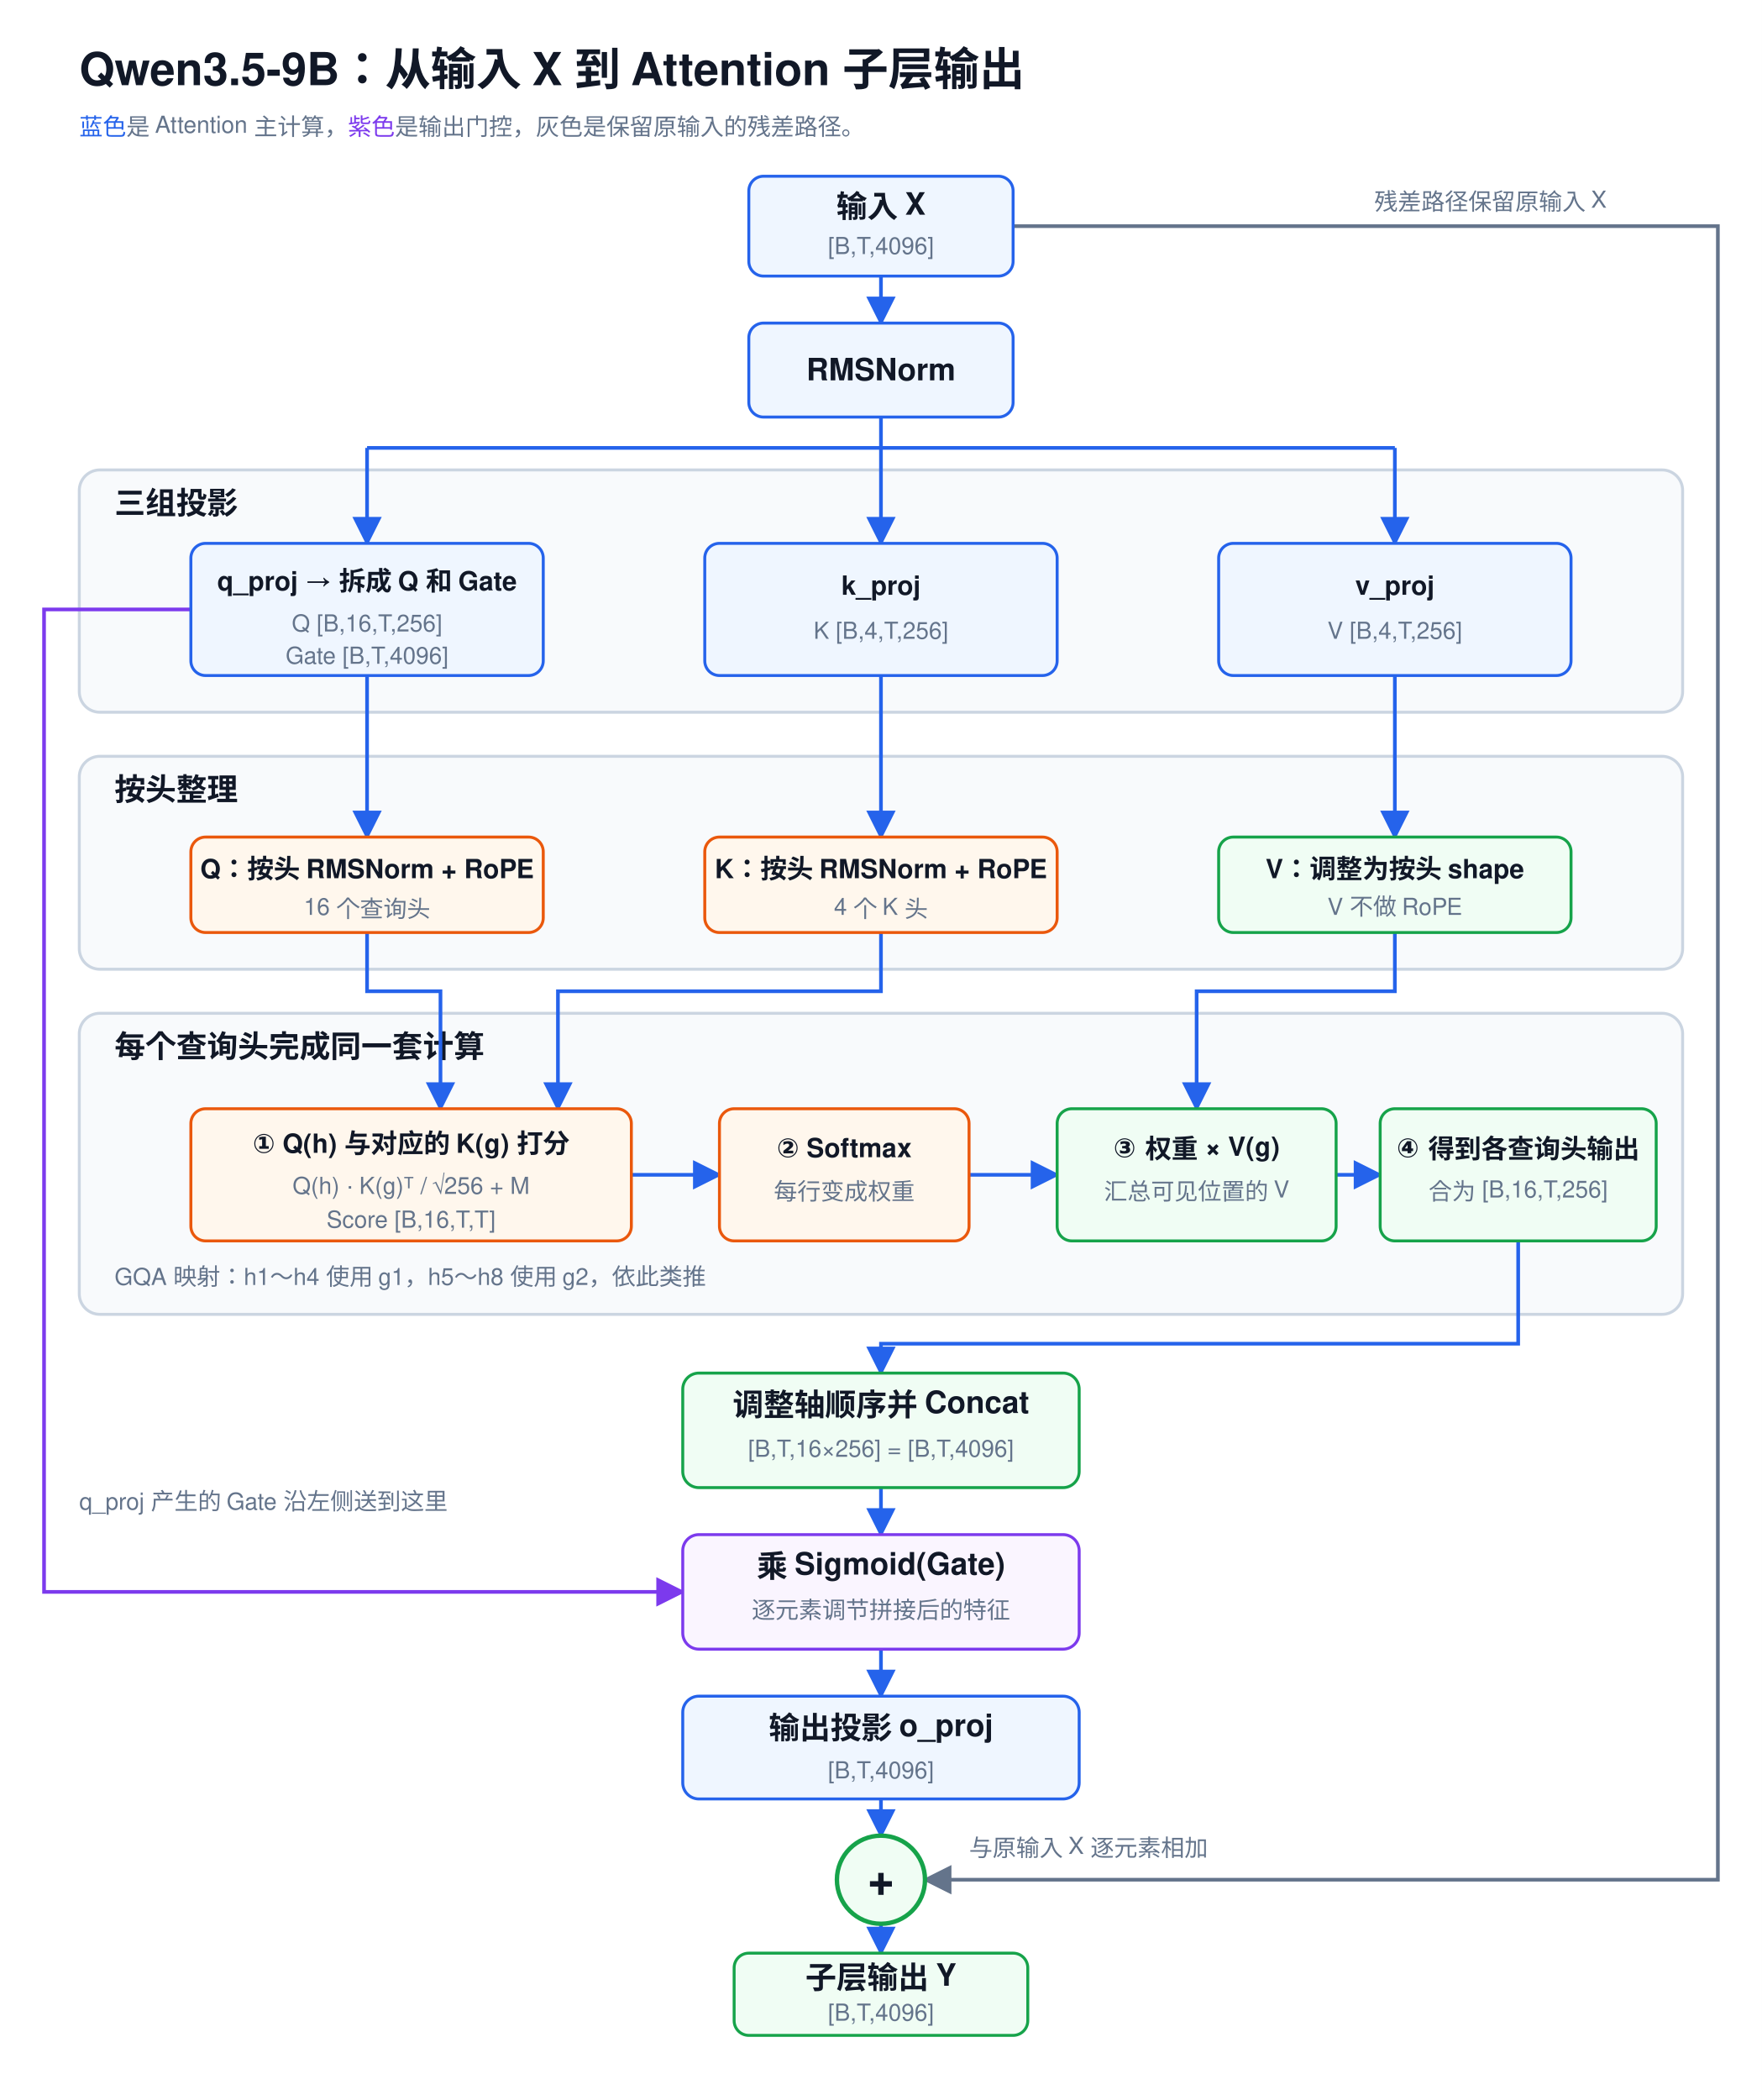
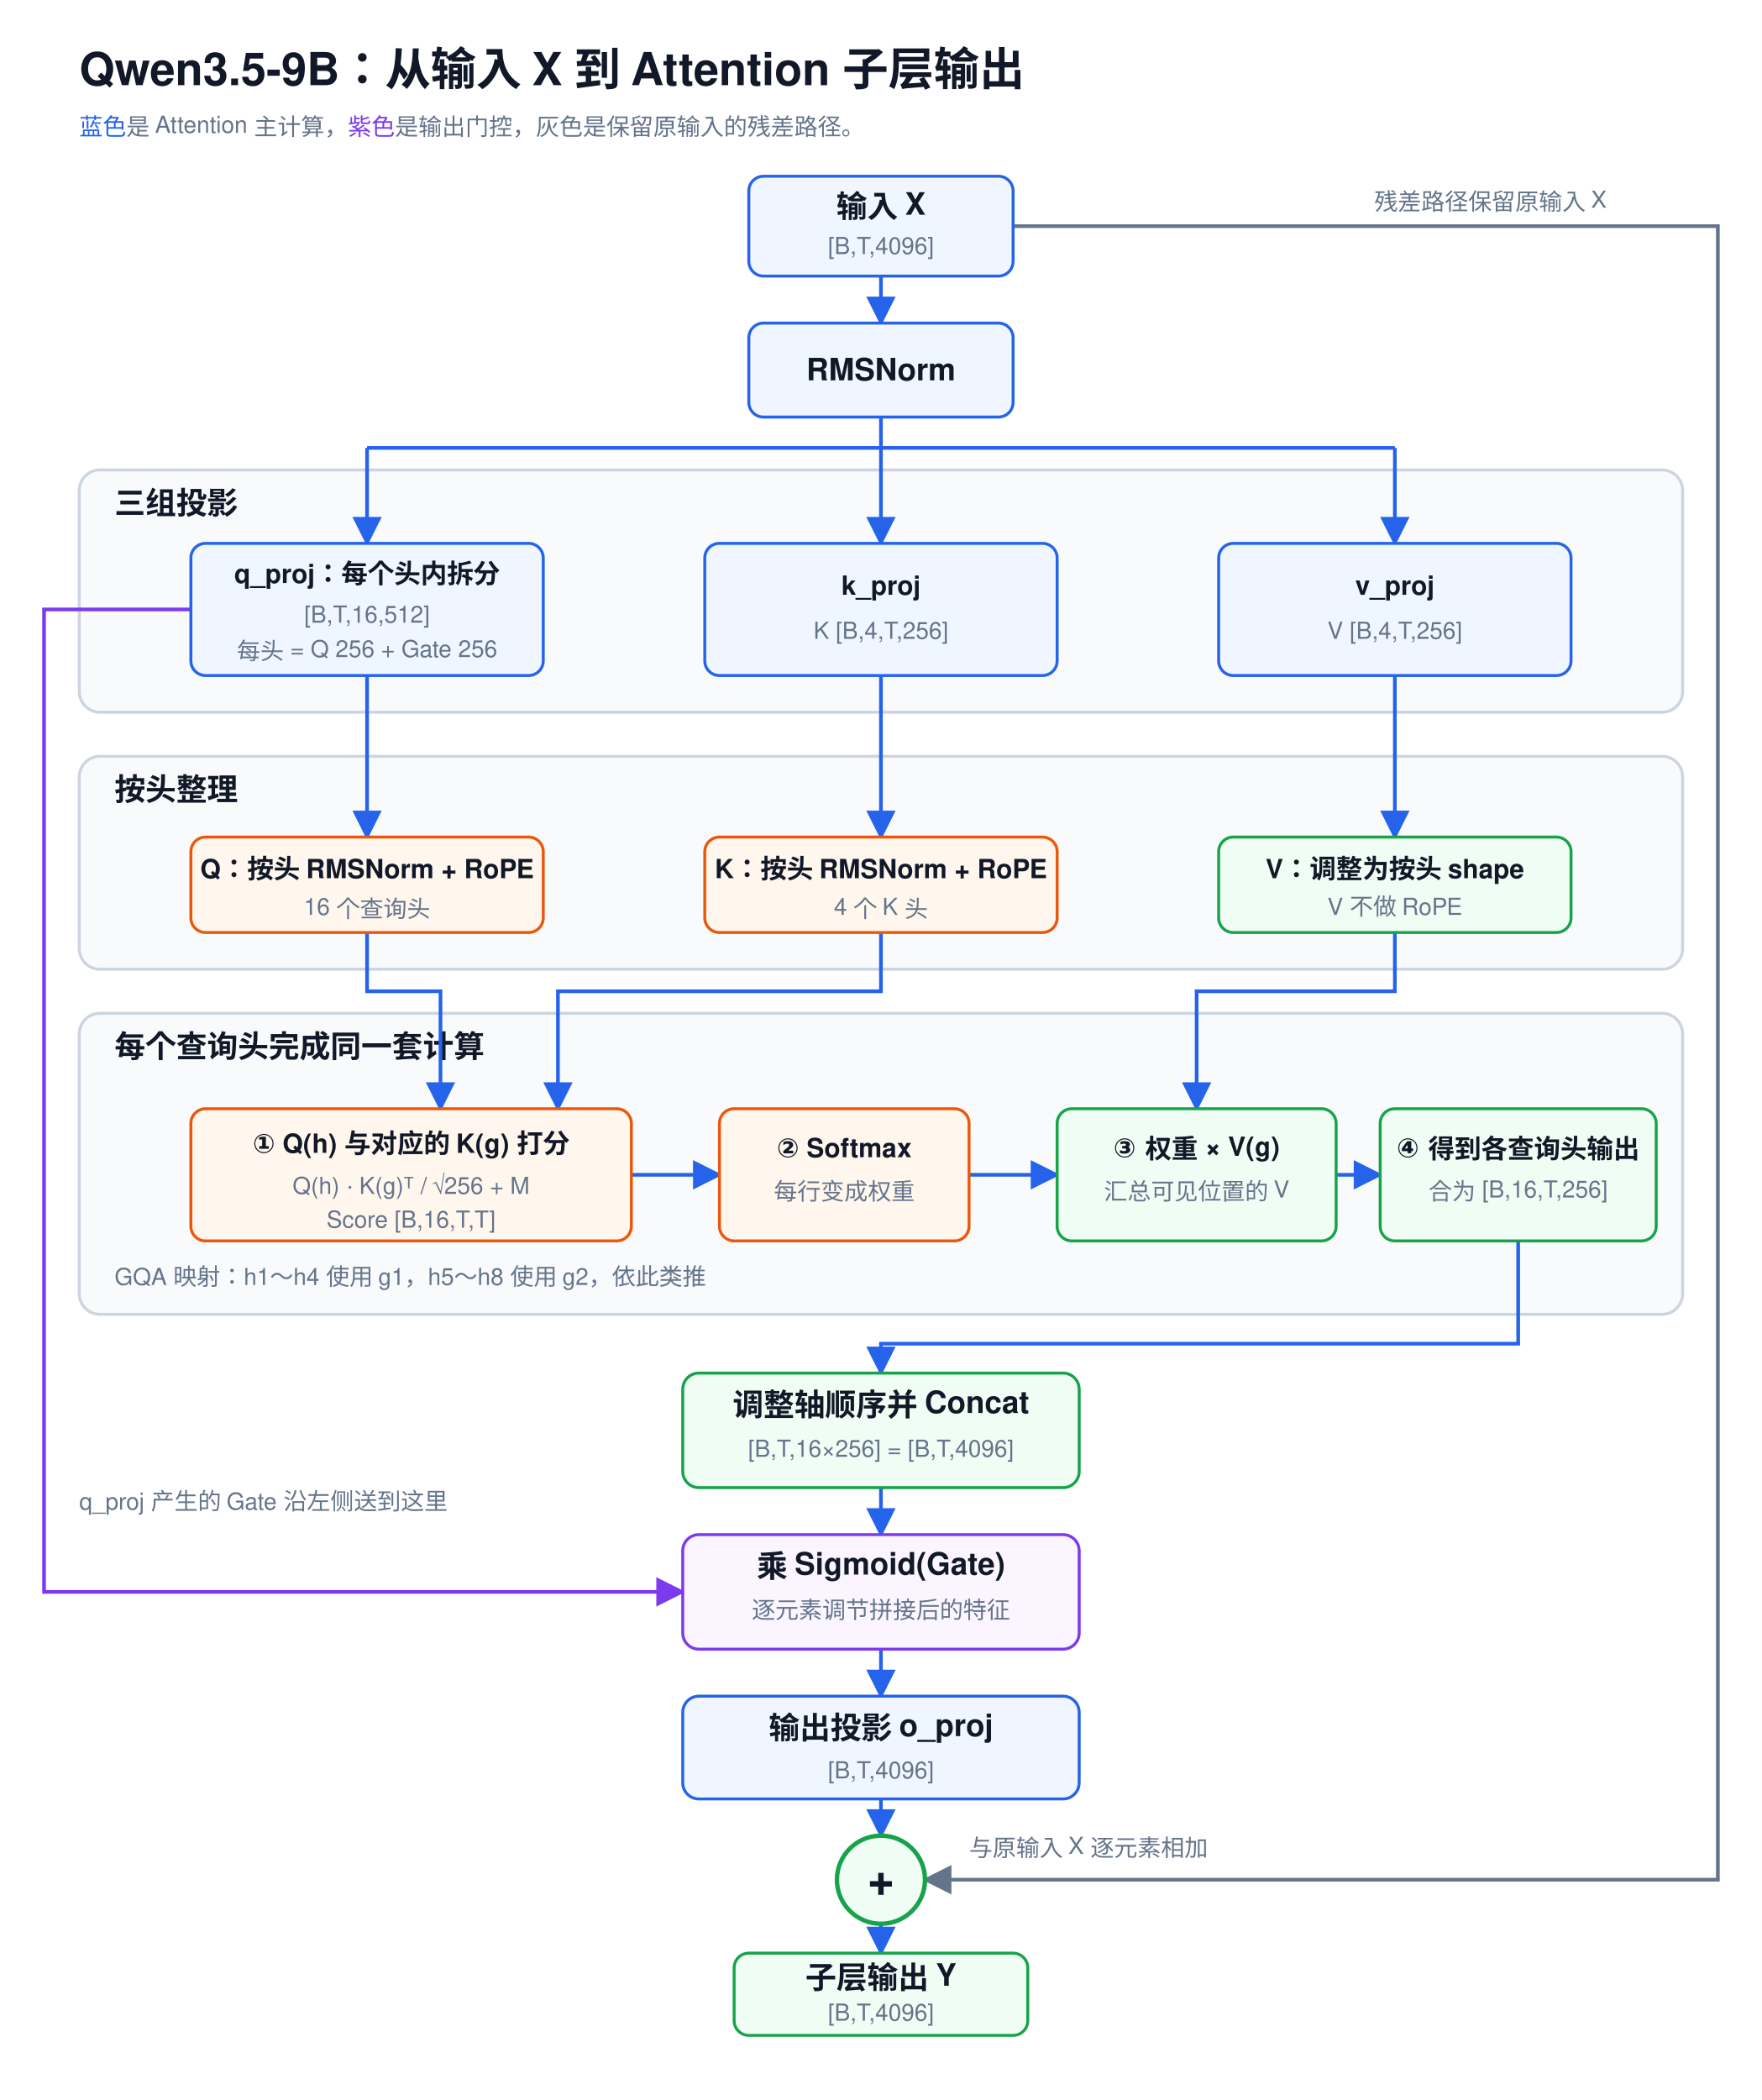
<svg xmlns="http://www.w3.org/2000/svg" width="1200" height="1430" viewBox="0 0 1200 1430" role="img" aria-labelledby="title desc" data-min-container-gutter="18">
  <defs>
    <marker id="arrow-blue" viewBox="0 0 10 10" refX="9" refY="5" markerWidth="8" markerHeight="8" orient="auto">
      <path d="M0 0L10 5L0 10z" fill="#2563EB" />
    </marker>
    <marker id="arrow-gray" viewBox="0 0 10 10" refX="9" refY="5" markerWidth="8" markerHeight="8" orient="auto">
      <path d="M0 0L10 5L0 10z" fill="#64748B" />
    </marker>
    <marker id="arrow-purple" viewBox="0 0 10 10" refX="9" refY="5" markerWidth="8" markerHeight="8" orient="auto">
      <path d="M0 0L10 5L0 10z" fill="#7C3AED" />
    </marker>
    <style>
      text { font-family: "Helvetica Neue", Helvetica, Arial, "PingFang SC", "Microsoft YaHei", sans-serif; fill: #111827; }
      .title { font-size: 31px; font-weight: 700; }
      .head { font-size: 21px; font-weight: 700; }
      .label { font-size: 18px; font-weight: 600; }
      .note { font-size: 16px; fill: #64748B; }
      .input { fill: #EFF6FF; stroke: #2563EB; stroke-width: 2; }
      .process { fill: #FFF7ED; stroke: #EA580C; stroke-width: 2; }
      .value { fill: #F0FDF4; stroke: #16A34A; stroke-width: 2; }
      .gate { fill: #FAF5FF; stroke: #7C3AED; stroke-width: 2; }
      .group { fill: #F8FAFC; stroke: #CBD5E1; stroke-width: 2; }
      .blue-route { fill: none; stroke: #2563EB; stroke-width: 2.5; }
      .blue-line { fill: none; stroke: #2563EB; stroke-width: 2.5; marker-end: url(#arrow-blue); }
      .gray-line { fill: none; stroke: #64748B; stroke-width: 2.5; marker-end: url(#arrow-gray); }
      .purple-line { fill: none; stroke: #7C3AED; stroke-width: 2.5; marker-end: url(#arrow-purple); }
    </style>
  </defs>
  <rect width="1200" height="1430" fill="#FFFFFF" />
  <text x="54" y="58" class="title">Qwen3.5-9B：从输入 X 到 Attention 子层输出</text>
  <text x="54" y="92" class="note">
    <tspan fill="#2563EB">蓝色</tspan>是 Attention 主计算，<tspan fill="#7C3AED">紫色</tspan>是输出门控，<tspan fill="#64748B">灰色</tspan>是保留原输入的残差路径。</text>
  <rect id="projection-group" data-graph-role="container" x="54" y="320" width="1092" height="165" rx="14" class="group" />
  <text x="78" y="350" class="head">三组投影</text>
  <rect id="head-shape-group" data-graph-role="container" x="54" y="515" width="1092" height="145" rx="14" class="group" />
  <text x="78" y="545" class="head">按头整理</text>
  <rect id="single-head-group" data-graph-role="container" x="54" y="690" width="1092" height="205" rx="14" class="group" />
  <text x="78" y="720" class="head">每个查询头完成同一套计算</text>
  <text x="78" y="875" class="note">GQA 映射：h1～h4 使用 g1，h5～h8 使用 g2，依此类推</text>
  <path d="M600 188 V220" class="blue-line" />
  <path d="M600 284 V305 M250 305 H950" class="blue-route" />
  <path d="M250 305 V370" class="blue-line" />
  <path d="M600 305 V370" class="blue-line" />
  <path d="M950 305 V370" class="blue-line" />
  <path d="M250 460 V570" class="blue-line" />
  <path d="M600 460 V570" class="blue-line" />
  <path d="M950 460 V570" class="blue-line" />
  <path d="M250 635 V675 H300 V755" class="blue-line" />
  <path d="M600 635 V675 H380 V755" class="blue-line" />
  <path d="M950 635 V675 H815 V755" class="blue-line" />
  <path d="M430 800 H490" class="blue-line" />
  <path d="M660 800 H720" class="blue-line" />
  <path d="M910 800 H940" class="blue-line" />
  <path d="M1034 845 V915 H600 V935" class="blue-line" />
  <path d="M600 1013 V1045" class="blue-line" />
  <path d="M600 1123 V1155" class="blue-line" />
  <path d="M600 1225 V1250" class="blue-line" />
  <path d="M600 1310 V1330" class="blue-line" />
  <path d="M130 415 H30 V1084 H465" class="purple-line" />
  <path d="M690 154 H1170 V1280 H630" class="gray-line" />
  <rect data-graph-role="node" data-node-id="input-x" x="510" y="120" width="180" height="68" rx="10" class="input" />
  <text x="600" y="148" text-anchor="middle" class="head">输入 X</text>
  <text x="600" y="173" text-anchor="middle" class="note">[B,T,4096]</text>
  <rect data-graph-role="node" data-node-id="rmsnorm" x="510" y="220" width="180" height="64" rx="10" class="input" />
  <text x="600" y="259" text-anchor="middle" class="head">RMSNorm</text>
  <text x="936" y="143" class="note">残差路径保留原输入 X</text>
  <rect data-graph-role="node" data-node-id="q-proj" x="130" y="370" width="240" height="90" rx="10" class="input" />
-   <text x="250" y="402" text-anchor="middle" class="label">q_proj → 拆成 Q 和 Gate</text>
-   <text x="250" y="430" text-anchor="middle" class="note">Q [B,16,T,256]</text>
-   <text x="250" y="452" text-anchor="middle" class="note">Gate [B,T,4096]</text>
+   <text x="250" y="397" text-anchor="middle" class="label">q_proj：每个头内拆分</text>
+   <text x="250" y="424" text-anchor="middle" class="note">[B,T,16,512]</text>
+   <text x="250" y="449" text-anchor="middle" class="note">每头 = Q 256 + Gate 256</text>
  <rect data-graph-role="node" data-node-id="k-proj" x="480" y="370" width="240" height="90" rx="10" class="input" />
  <text x="600" y="405" text-anchor="middle" class="label">k_proj</text>
  <text x="600" y="435" text-anchor="middle" class="note">K [B,4,T,256]</text>
  <rect data-graph-role="node" data-node-id="v-proj" x="830" y="370" width="240" height="90" rx="10" class="input" />
  <text x="950" y="405" text-anchor="middle" class="label">v_proj</text>
  <text x="950" y="435" text-anchor="middle" class="note">V [B,4,T,256]</text>
  <rect data-graph-role="node" data-node-id="q-heads" x="130" y="570" width="240" height="65" rx="10" class="process" />
  <text x="250" y="598" text-anchor="middle" class="label">Q：按头 RMSNorm + RoPE</text>
  <text x="250" y="623" text-anchor="middle" class="note">16 个查询头</text>
  <rect data-graph-role="node" data-node-id="k-heads" x="480" y="570" width="240" height="65" rx="10" class="process" />
  <text x="600" y="598" text-anchor="middle" class="label">K：按头 RMSNorm + RoPE</text>
  <text x="600" y="623" text-anchor="middle" class="note">4 个 K 头</text>
  <rect data-graph-role="node" data-node-id="v-heads" x="830" y="570" width="240" height="65" rx="10" class="value" />
  <text x="950" y="598" text-anchor="middle" class="label">V：调整为按头 shape</text>
  <text x="950" y="623" text-anchor="middle" class="note">V 不做 RoPE</text>
  <rect data-graph-role="node" data-node-id="score" x="130" y="755" width="300" height="90" rx="10" class="process" />
  <text x="280" y="785" text-anchor="middle" class="label">① Q(h) 与对应的 K(g) 打分</text>
  <text x="280" y="813" text-anchor="middle" class="note">Q(h) · K(g)ᵀ / √256 + M</text>
  <text x="280" y="836" text-anchor="middle" class="note">Score [B,16,T,T]</text>
  <rect data-graph-role="node" data-node-id="softmax" x="490" y="755" width="170" height="90" rx="10" class="process" />
  <text x="575" y="788" text-anchor="middle" class="label">② Softmax</text>
  <text x="575" y="817" text-anchor="middle" class="note">每行变成权重</text>
  <rect data-graph-role="node" data-node-id="weighted-v" x="720" y="755" width="190" height="90" rx="10" class="value" />
  <text x="815" y="788" text-anchor="middle" class="label">③ 权重 × V(g)</text>
  <text x="815" y="817" text-anchor="middle" class="note">汇总可见位置的 V</text>
  <rect data-graph-role="node" data-node-id="head-output" x="940" y="755" width="188" height="90" rx="10" class="value" />
  <text x="1034" y="788" text-anchor="middle" class="label">④ 得到各查询头输出</text>
  <text x="1034" y="817" text-anchor="middle" class="note">合为 [B,16,T,256]</text>
  <rect data-graph-role="node" data-node-id="concat" x="465" y="935" width="270" height="78" rx="11" class="value" />
  <text x="600" y="964" text-anchor="middle" class="head">调整轴顺序并 Concat</text>
  <text x="600" y="992" text-anchor="middle" class="note">[B,T,16×256] = [B,T,4096]</text>
  <text x="54" y="1028" class="note" fill="#7C3AED">q_proj 产生的 Gate 沿左侧送到这里</text>
  <rect data-graph-role="node" data-node-id="output-gate" x="465" y="1045" width="270" height="78" rx="11" class="gate" />
  <text x="600" y="1074" text-anchor="middle" class="head">乘 Sigmoid(Gate)</text>
  <text x="600" y="1102" text-anchor="middle" class="note">逐元素调节拼接后的特征</text>
  <rect data-graph-role="node" data-node-id="o-proj" x="465" y="1155" width="270" height="70" rx="11" class="input" />
  <text x="600" y="1184" text-anchor="middle" class="head">输出投影 o_proj</text>
  <text x="600" y="1211" text-anchor="middle" class="note">[B,T,4096]</text>
  <circle data-graph-role="node" data-node-id="residual-add" cx="600" cy="1280" r="30" fill="#F0FDF4" stroke="#16A34A" stroke-width="3" />
  <text x="600" y="1290" text-anchor="middle" font-size="31" font-weight="700">+</text>
  <text x="660" y="1264" class="note">与原输入 X 逐元素相加</text>
  <rect data-graph-role="node" data-node-id="output-y" x="500" y="1330" width="200" height="56" rx="10" class="value" />
  <text x="600" y="1354" text-anchor="middle" class="head">子层输出 Y</text>
  <text x="600" y="1376" text-anchor="middle" class="note">[B,T,4096]</text>
</svg>
